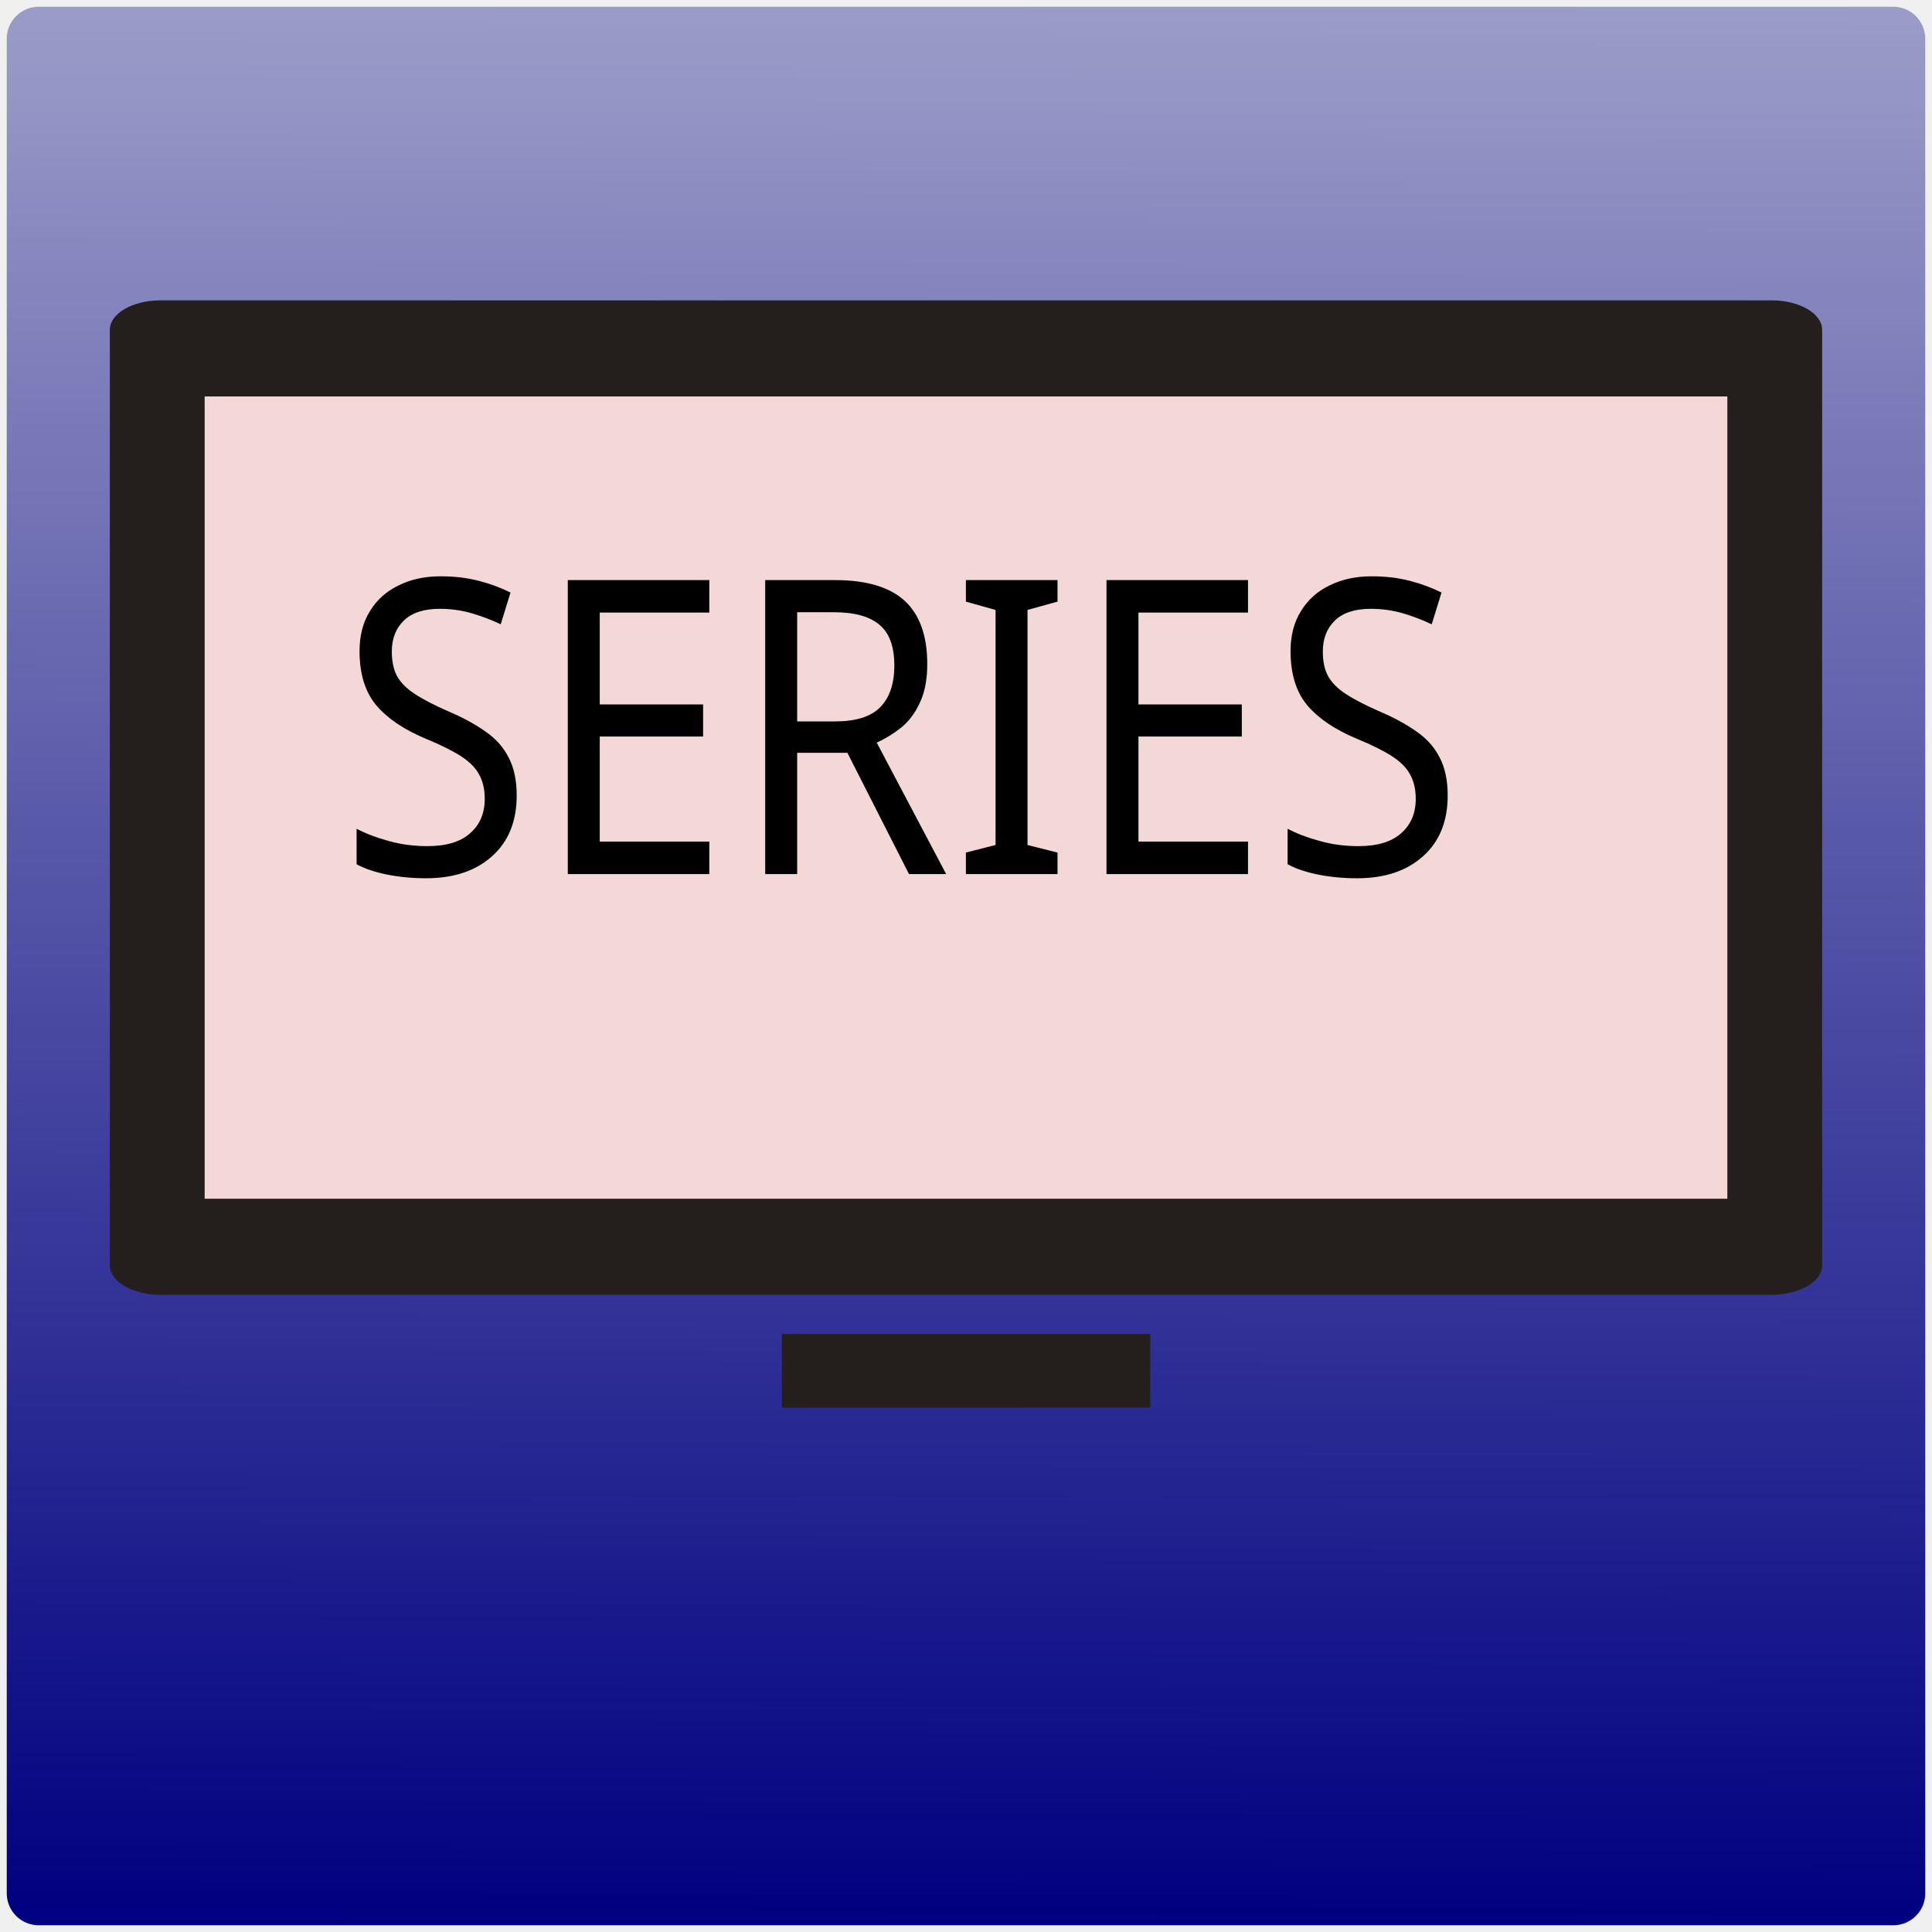
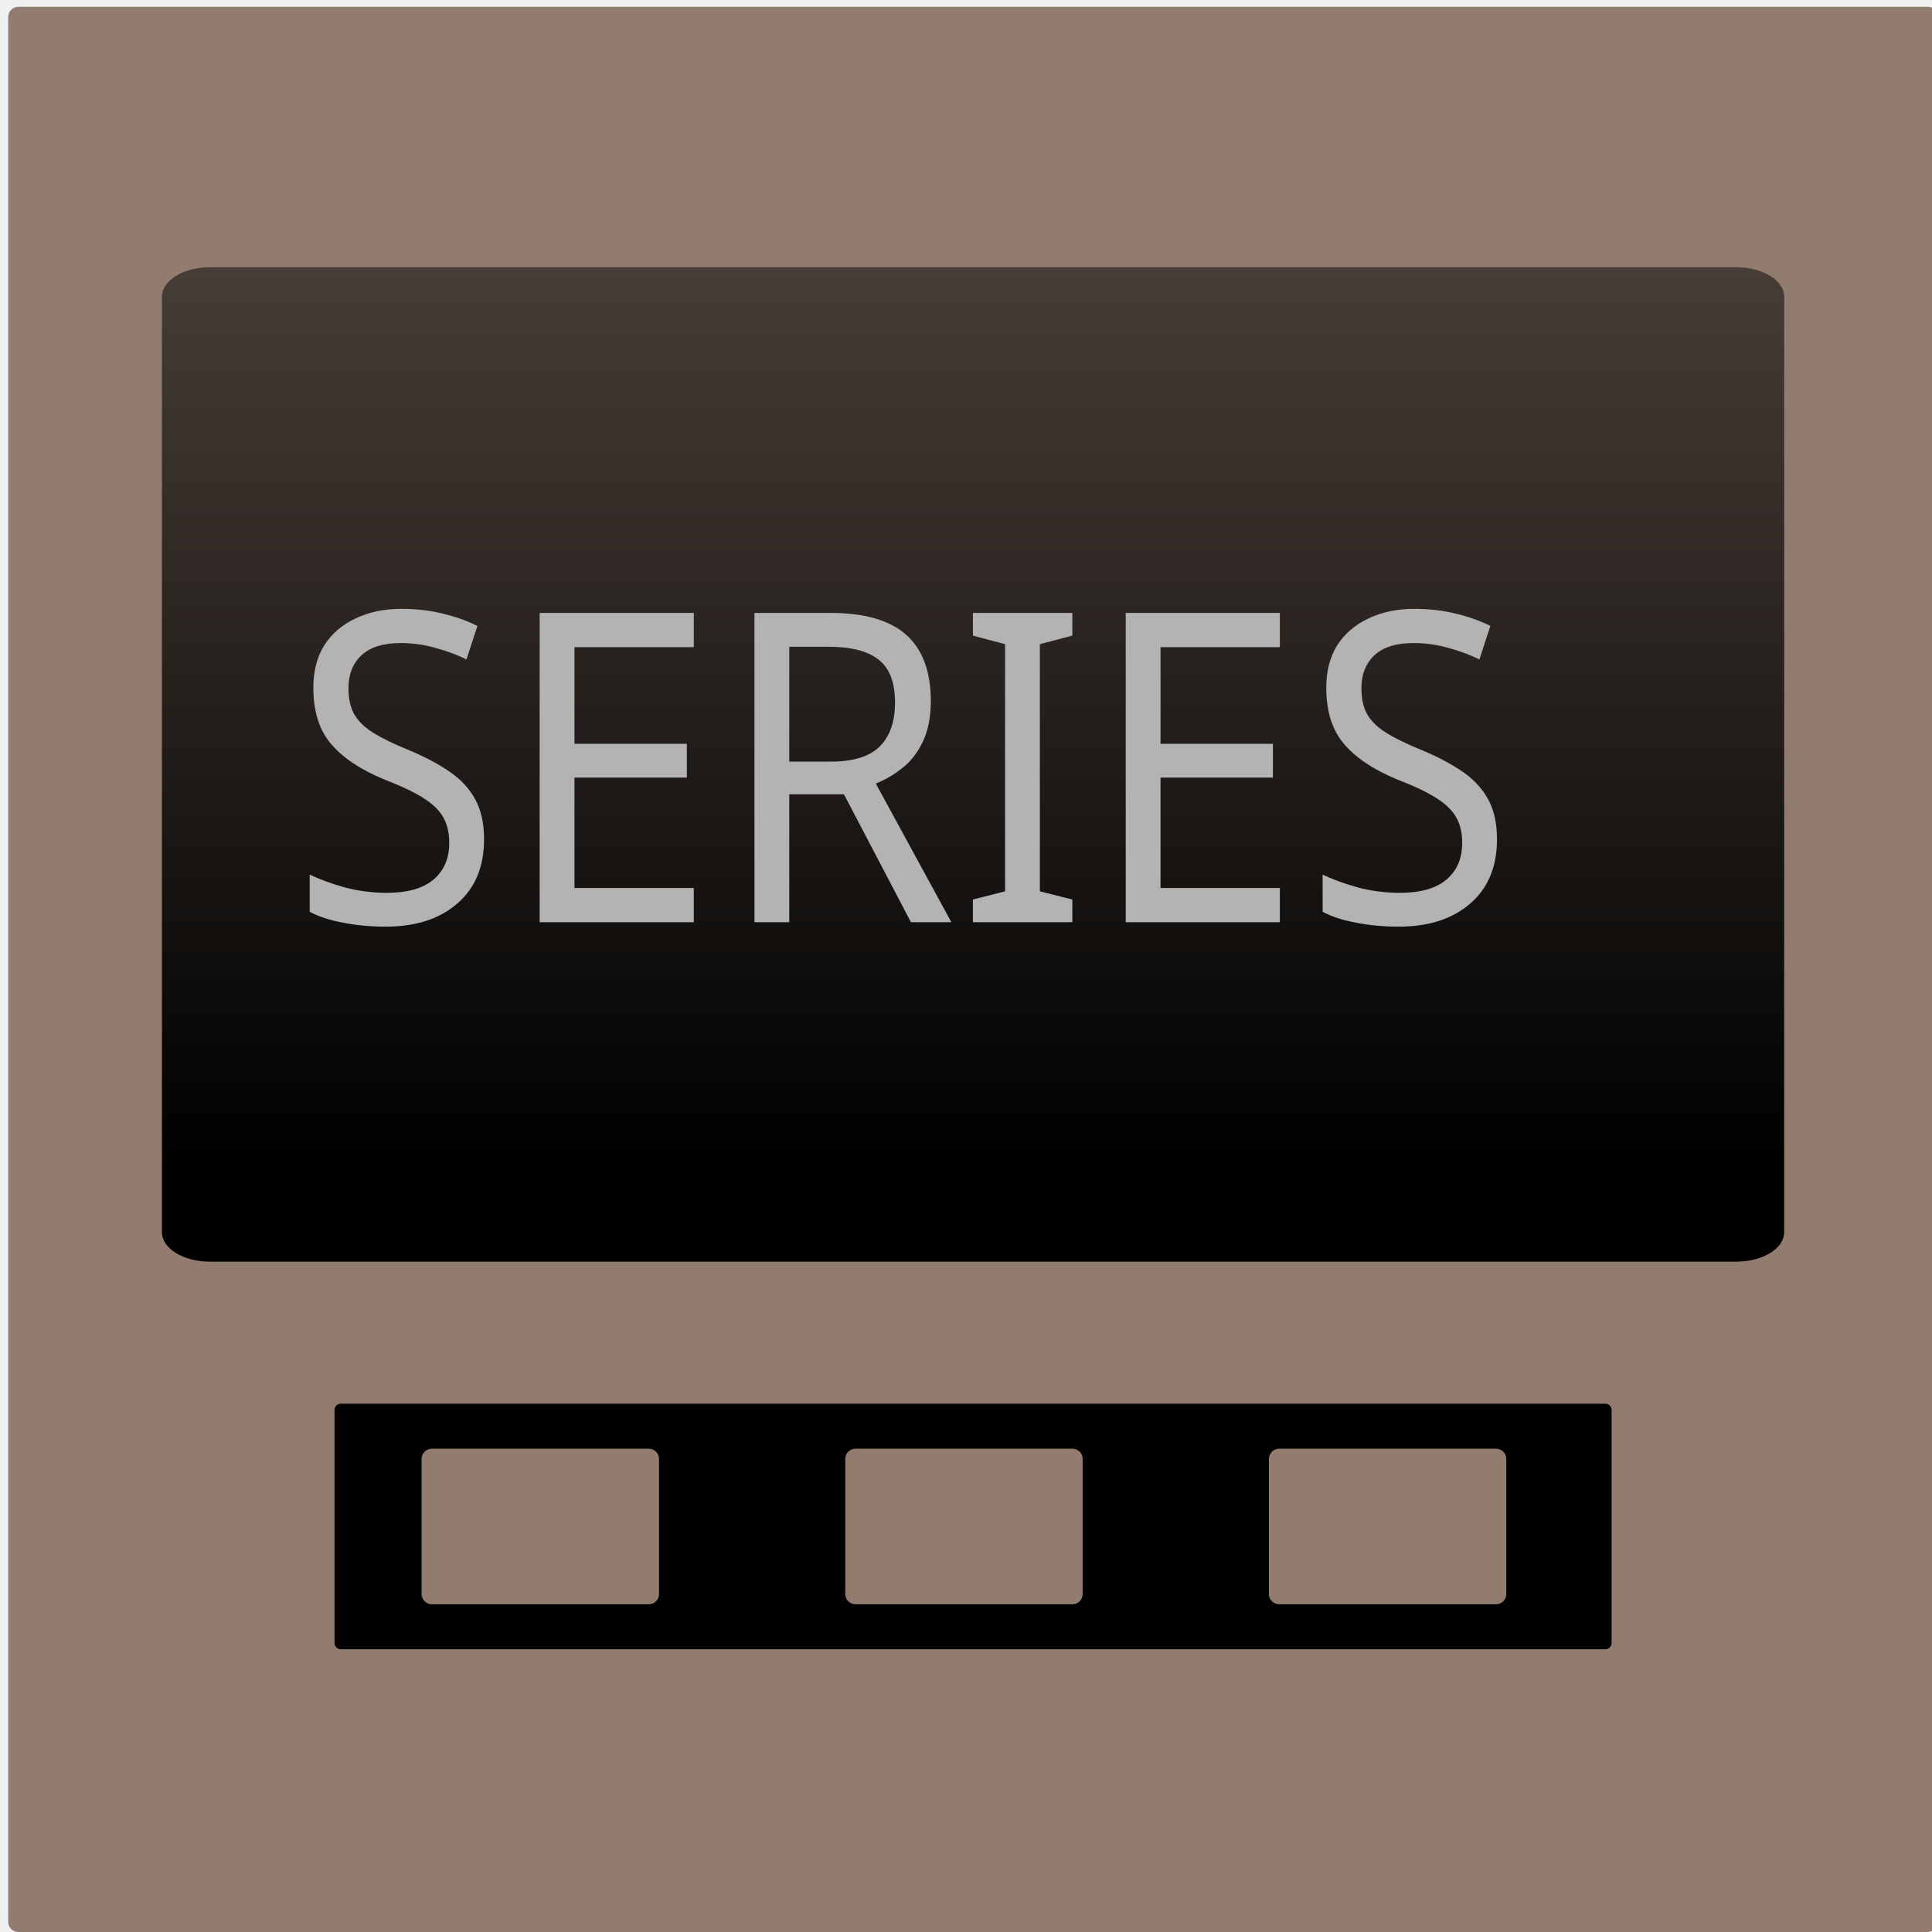
<svg xmlns="http://www.w3.org/2000/svg" xmlns:xlink="http://www.w3.org/1999/xlink" version="1.1" x="0px" y="0px" width="86px" height="86px" viewBox="0 0 86 86" enable-background="new 0 0 86 86" xml:space="preserve" id="svg4033">
  <defs id="defs4054">
-     <linearGradient id="linearGradient4111">
-       <stop style="stop-color:#000080;stop-opacity:1;" offset="0" id="stop4113" />
-       <stop style="stop-color:#000080;stop-opacity:0;" offset="1" id="stop4115" />
+     <linearGradient id="linearGradient3492">
+       <stop style="stop-color:#000000;stop-opacity:1;" offset="0" id="stop3494" />
+       <stop style="stop-color:#000000;stop-opacity:0;" offset="1" id="stop3496" />
    </linearGradient>
-     <linearGradient xlink:href="#linearGradient4111" id="linearGradient4117" x1="41.542" y1="85.636" x2="41.915" y2="-45.703" gradientUnits="userSpaceOnUse" />
+     <linearGradient xlink:href="#linearGradient3492" id="linearGradient3498" x1="51.494" y1="59.393" x2="51.494" y2="-41.498" gradientUnits="userSpaceOnUse" />
  </defs>
  <g id="Layer_2" display="none" />
  <g id="Layer_1">
    <radialGradient id="SVGID_1_" cx="43.221" cy="43.222" r="42.798" gradientTransform="matrix(0.9977 0 0 0.9977 -0.1211 -0.1227)" gradientUnits="userSpaceOnUse">
      <stop offset="0" style="stop-color:#3FA17F" id="stop4038" />
      <stop offset="1" style="stop-color:#A1D2D4" id="stop4040" />
    </radialGradient>
-     <path d="M85.7,84.277c0,0.786-0.637,1.423-1.423,1.423H1.723c-0.786,0-1.423-0.637-1.423-1.423V1.723   C0.3,0.937,0.937,0.3,1.723,0.3h82.553c0.786,0,1.423,0.637,1.423,1.423V84.277z" id="path4042" fill="url(#SVGID_1_)" style="fill:url(#linearGradient4117);fill-opacity:1" />
-     <g id="g4044" transform="matrix(1.187323,0,0,0.8126787,-8.054911,5.300591)" style="fill:#241f1c">
-       <path d="m 75.098,62.785 c 0,0.891 -0.852,1.614 -1.902,1.614 l -60.392,0 c -1.051,0 -1.902,-0.723 -1.902,-1.614 l 0,-51.242 c 0,-0.891 0.852,-1.614 1.902,-1.614 l 60.392,0 c 1.051,0 1.902,0.723 1.902,1.614 l 0,51.242 z" id="path4046" style="fill:#241f1c" />
+     <rect style="fill:#ffffff" id="rect4081" width="67.78" height="35.712" x="77.373" y="120.41" />
+     <rect style="fill:#917c6f;fill-opacity:1" id="rect3506" width="85.9" height="85.7" x="0.364" y="0.3" ry="0.458" />
+     <g id="g4044" transform="matrix(1.124882,0,0,0.8126787,-5.055535,3.826015)" style="fill:#000000">
+       <path d="m 75.098,62.785 c 0,0.891 -0.852,1.614 -1.902,1.614 l -60.392,0 c -1.051,0 -1.902,-0.723 -1.902,-1.614 l 0,-51.242 c 0,-0.891 0.852,-1.614 1.902,-1.614 l 60.392,0 c 1.051,0 1.902,0.723 1.902,1.614 l 0,51.242 z" id="path4046" style="fill:url(#linearGradient3498);fill-opacity:1" />
    </g>
-     <rect style="fill:#f4d7d7" id="rect4081" width="67.78" height="35.712" x="9.11" y="17.647" />
-     <rect style="fill:#241f1c" id="rect4083" width="16.398" height="3.28" x="34.801" y="59.381" />
-     <text xml:space="preserve" style="font-style:normal;font-weight:normal;font-size:17.016px;line-height:125%;font-family:sans-serif;letter-spacing:0px;word-spacing:0px;fill:#000000;fill-opacity:1;stroke:none;stroke-width:1px;stroke-linecap:butt;stroke-linejoin:miter;stroke-opacity:1" x="16.214" y="36.14" id="text4214" transform="scale(0.9288427,1.076609)">
-       <tspan id="tspan4216" x="16.214" y="36.14">SERIES</tspan>
+     <text xml:space="preserve" style="font-style:normal;font-weight:normal;font-size:18.21px;line-height:125%;font-family:sans-serif;letter-spacing:0px;word-spacing:0px;fill:#b3b3b3;fill-opacity:1;stroke:none;stroke-width:1px;stroke-linecap:butt;stroke-linejoin:miter;stroke-opacity:1" x="13.675" y="38.764" id="text3500" transform="scale(0.944358,1.05892)">
+       <tspan id="tspan3502" x="13.675" y="38.764">SERIES</tspan>
    </text>
+     <rect style="fill:#000000" id="rect3490" width="56.847" height="10.932" x="14.891" y="62.483" ry="0.28" />
+     <rect style="fill:#917c6f;fill-opacity:1" id="rect3516" width="10.568" height="6.924" x="56.483" y="64.487" ry="0.454" />
+     <rect style="fill:#917c6f;fill-opacity:1" id="rect3516-3" width="10.568" height="6.924" x="18.767" y="64.487" ry="0.454" />
+     <rect style="fill:#917c6f;fill-opacity:1" id="rect3516-0" width="10.568" height="6.924" x="37.625" y="64.487" ry="0.454" />
  </g>
</svg>
